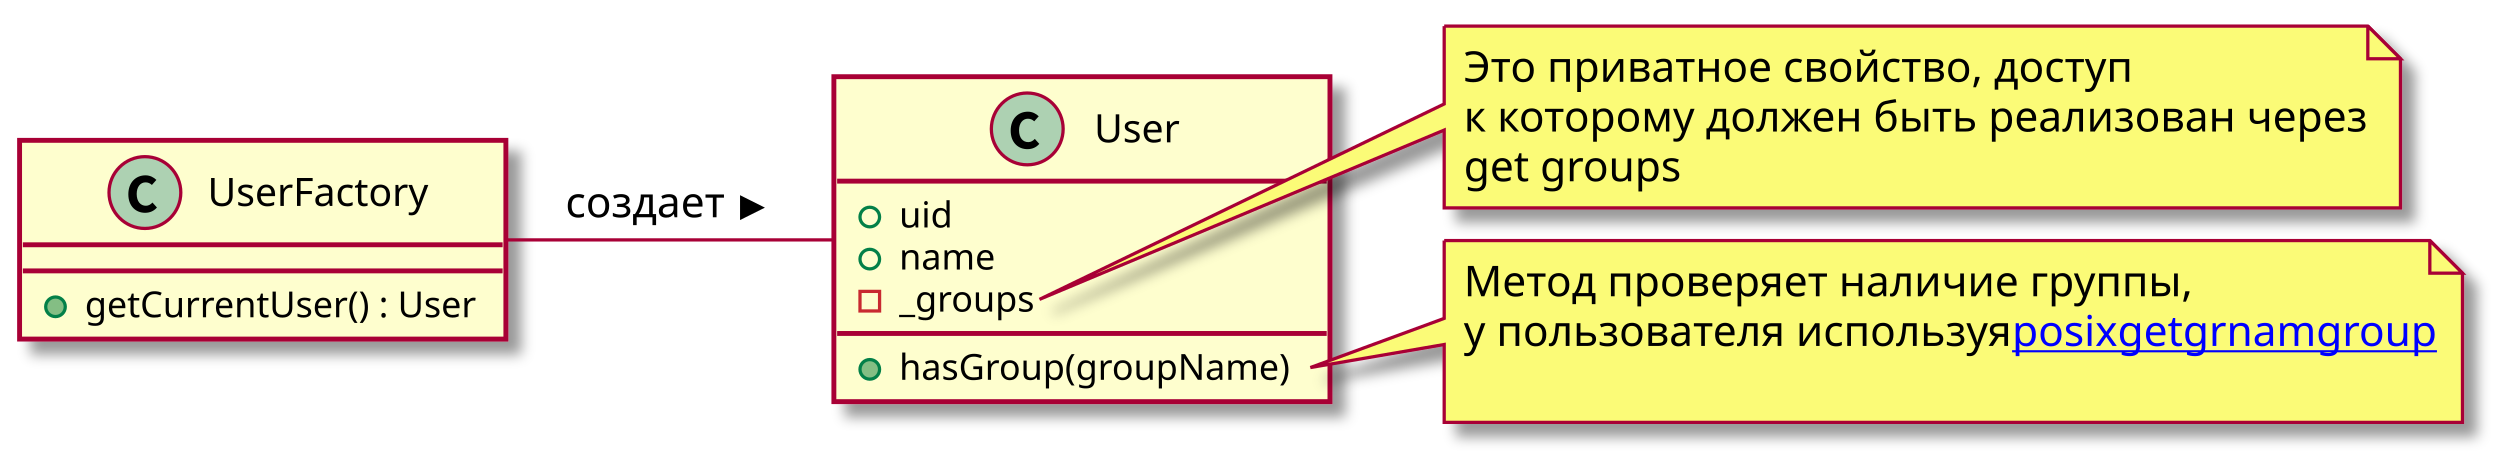
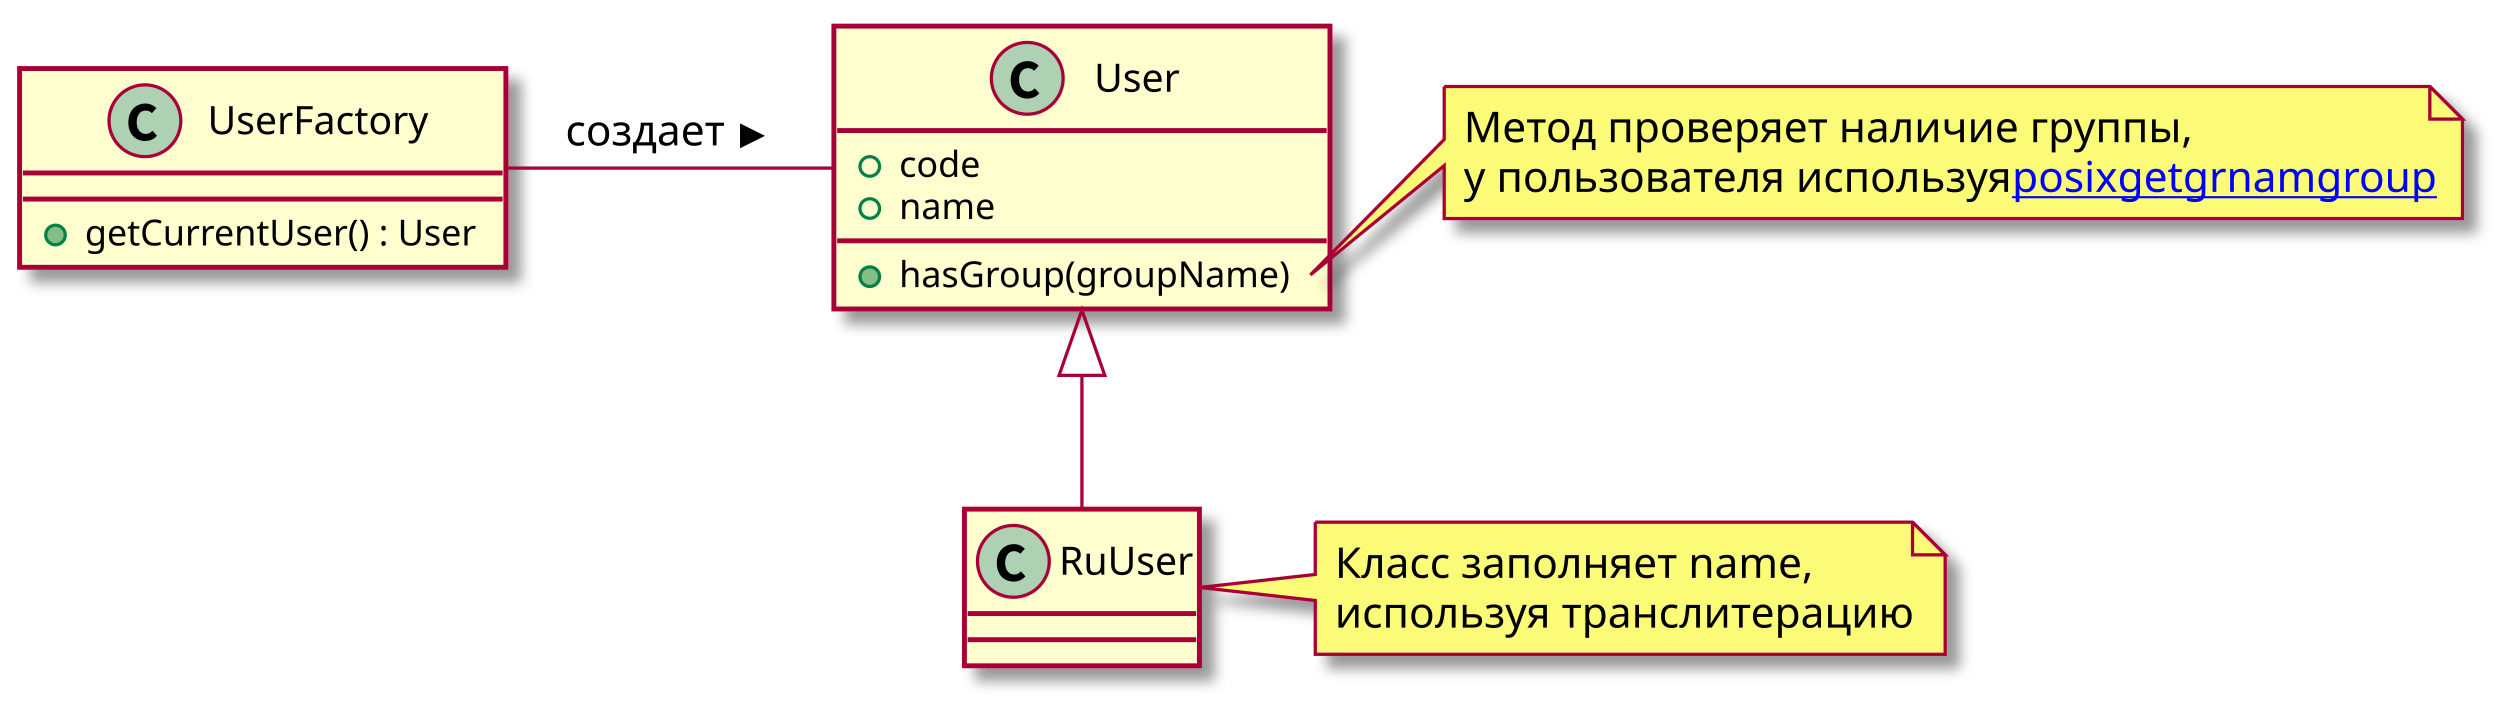
- <svg xmlns="http://www.w3.org/2000/svg" xmlns:xlink="http://www.w3.org/1999/xlink" contentScriptType="application/ecmascript" contentStyleType="text/css" height="141px" preserveAspectRatio="none" style="width:766px;height:141px;" version="1.1" viewBox="0 0 766 141" width="766px" zoomAndPan="magnify">
+ <svg xmlns="http://www.w3.org/2000/svg" xmlns:xlink="http://www.w3.org/1999/xlink" contentScriptType="application/ecmascript" contentStyleType="text/css" height="215px" preserveAspectRatio="none" style="width:766px;height:215px;" version="1.1" viewBox="0 0 766 215" width="766px" zoomAndPan="magnify">
  <defs>
-     <filter height="300%" id="fmg9kijl4m25k" width="300%" x="-1" y="-1">
+     <filter height="300%" id="f18rvcebq09go5" width="300%" x="-1" y="-1">
      <feGaussianBlur result="blurOut" stdDeviation="2.0" />
      <feColorMatrix in="blurOut" result="blurOut2" type="matrix" values="0 0 0 0 0 0 0 0 0 0 0 0 0 0 0 0 0 0 .4 0" />
      <feOffset dx="4.0" dy="4.0" in="blurOut2" result="blurOut3" />
      <feBlend in="SourceGraphic" in2="blurOut3" mode="normal" />
    </filter>
  </defs>
  <g>
-     <rect fill="#FEFECE" filter="url(#fmg9kijl4m25k)" height="99.562" id="User" style="stroke: #A80036; stroke-width: 1.5;" width="152" x="255.5" y="23.5" />
-     <ellipse cx="314.75" cy="39.5" fill="#ADD1B2" rx="11" ry="11" style="stroke: #A80036; stroke-width: 1.0;" />
-     <path d="M314.797,45.703 C316.297,45.703 317.531,45.141 318.438,44.078 L317.062,42.562 C316.516,43.156 315.859,43.547 315.062,43.547 C313.391,43.547 312.234,42.219 312.234,39.938 C312.234,37.719 313.391,36.375 314.953,36.375 C315.766,36.375 316.359,36.688 316.891,37.172 L318.266,35.625 C317.516,34.891 316.359,34.219 314.953,34.219 C312,34.219 309.672,36.359 309.672,40.031 C309.672,43.75 312.047,45.703 314.797,45.703 Z " />
-     <text fill="#000000" font-family="sans-serif" font-size="12" lengthAdjust="spacingAndGlyphs" textLength="25" x="335.25" y="43.602">User</text>
-     <line style="stroke: #A80036; stroke-width: 1.5;" x1="256.5" x2="406.5" y1="55.5" y2="55.5" />
-     <ellipse cx="266.5" cy="66.5" fill="none" rx="3" ry="3" style="stroke: #038048; stroke-width: 1.0;" />
-     <text fill="#000000" font-family="sans-serif" font-size="11" lengthAdjust="spacingAndGlyphs" textLength="17" x="275.5" y="69.705">uid</text>
-     <ellipse cx="266.5" cy="79.391" fill="none" rx="3" ry="3" style="stroke: #038048; stroke-width: 1.0;" />
-     <text fill="#000000" font-family="sans-serif" font-size="11" lengthAdjust="spacingAndGlyphs" textLength="32" x="275.5" y="82.596">name</text>
-     <rect fill="none" height="6" style="stroke: #C82930; stroke-width: 1.0;" width="6" x="263.5" y="89.281" />
-     <text fill="#000000" font-family="sans-serif" font-size="11" lengthAdjust="spacingAndGlyphs" textLength="43" x="275.5" y="95.486">_groups</text>
-     <line style="stroke: #A80036; stroke-width: 1.5;" x1="256.5" x2="406.5" y1="102.172" y2="102.172" />
-     <ellipse cx="266.5" cy="113.172" fill="#84BE84" rx="3" ry="3" style="stroke: #038048; stroke-width: 1.0;" />
-     <text fill="#000000" font-family="sans-serif" font-size="11" lengthAdjust="spacingAndGlyphs" textLength="126" x="275.5" y="116.377">hasGroup(groupName)</text>
-     <path d="M442.5,8 L442.5,31.852 L318.5,91.727 L442.5,39.852 L442.5,63.703 A0,0 0 0 0 442.5,63.703 L735.5,63.703 A0,0 0 0 0 735.5,63.703 L735.5,18 L725.5,8 L442.5,8 A0,0 0 0 0 442.5,8 " fill="#FBFB77" filter="url(#fmg9kijl4m25k)" style="stroke: #A80036; stroke-width: 1.0;" />
-     <path d="M725.5,8 L725.5,18 L735.5,18 L725.5,8 " fill="#FBFB77" style="stroke: #A80036; stroke-width: 1.0;" />
-     <text fill="#000000" font-family="sans-serif" font-size="13" lengthAdjust="spacingAndGlyphs" textLength="205" x="448.5" y="25.061">Это приватное свойство, доступ</text>
-     <text fill="#000000" font-family="sans-serif" font-size="13" lengthAdjust="spacingAndGlyphs" textLength="272" x="448.5" y="40.295">к которому должен быть реализован через</text>
-     <text fill="#000000" font-family="sans-serif" font-size="13" lengthAdjust="spacingAndGlyphs" textLength="64" x="448.5" y="55.529">get groups</text>
-     <path d="M442.5,73.703 L442.5,97.555 L401.5,112.617 L442.5,105.555 L442.5,129.406 A0,0 0 0 0 442.5,129.406 L754.5,129.406 A0,0 0 0 0 754.5,129.406 L754.5,83.703 L744.5,73.703 L442.5,73.703 A0,0 0 0 0 442.5,73.703 " fill="#FBFB77" filter="url(#fmg9kijl4m25k)" style="stroke: #A80036; stroke-width: 1.0;" />
-     <path d="M744.5,73.703 L744.5,83.703 L754.5,83.703 L744.5,73.703 " fill="#FBFB77" style="stroke: #A80036; stroke-width: 1.0;" />
-     <text fill="#000000" font-family="sans-serif" font-size="13" lengthAdjust="spacingAndGlyphs" textLength="213" x="448.5" y="90.764">Метод проверяет наличие группы,</text>
-     <text fill="#000000" font-family="sans-serif" font-size="13" lengthAdjust="spacingAndGlyphs" textLength="165" x="448.5" y="105.998">у пользователя используя</text>
+     <rect fill="#FEFECE" filter="url(#f18rvcebq09go5)" height="86.672" id="User" style="stroke: #A80036; stroke-width: 1.5;" width="152" x="255.5" y="8" />
+     <ellipse cx="314.75" cy="24" fill="#ADD1B2" rx="11" ry="11" style="stroke: #A80036; stroke-width: 1.0;" />
+     <path d="M314.797,30.203 C316.297,30.203 317.531,29.641 318.438,28.578 L317.062,27.062 C316.516,27.656 315.859,28.047 315.062,28.047 C313.391,28.047 312.234,26.719 312.234,24.438 C312.234,22.219 313.391,20.875 314.953,20.875 C315.766,20.875 316.359,21.188 316.891,21.672 L318.266,20.125 C317.516,19.391 316.359,18.719 314.953,18.719 C312,18.719 309.672,20.859 309.672,24.531 C309.672,28.25 312.047,30.203 314.797,30.203 Z " />
+     <text fill="#000000" font-family="sans-serif" font-size="12" lengthAdjust="spacingAndGlyphs" textLength="25" x="335.25" y="28.102">User</text>
+     <line style="stroke: #A80036; stroke-width: 1.5;" x1="256.5" x2="406.5" y1="40" y2="40" />
+     <ellipse cx="266.5" cy="51" fill="none" rx="3" ry="3" style="stroke: #038048; stroke-width: 1.0;" />
+     <text fill="#000000" font-family="sans-serif" font-size="11" lengthAdjust="spacingAndGlyphs" textLength="28" x="275.5" y="54.205">code</text>
+     <ellipse cx="266.5" cy="63.891" fill="none" rx="3" ry="3" style="stroke: #038048; stroke-width: 1.0;" />
+     <text fill="#000000" font-family="sans-serif" font-size="11" lengthAdjust="spacingAndGlyphs" textLength="32" x="275.5" y="67.096">name</text>
+     <line style="stroke: #A80036; stroke-width: 1.5;" x1="256.5" x2="406.5" y1="73.781" y2="73.781" />
+     <ellipse cx="266.5" cy="84.781" fill="#84BE84" rx="3" ry="3" style="stroke: #038048; stroke-width: 1.0;" />
+     <text fill="#000000" font-family="sans-serif" font-size="11" lengthAdjust="spacingAndGlyphs" textLength="126" x="275.5" y="87.986">hasGroup(groupName)</text>
+     <path d="M442.5,26.5 L442.5,42.734 L401.5,84.227 L442.5,50.734 L442.5,66.969 A0,0 0 0 0 442.5,66.969 L754.5,66.969 A0,0 0 0 0 754.5,66.969 L754.5,36.5 L744.5,26.5 L442.5,26.5 A0,0 0 0 0 442.5,26.5 " fill="#FBFB77" filter="url(#f18rvcebq09go5)" style="stroke: #A80036; stroke-width: 1.0;" />
+     <path d="M744.5,26.5 L744.5,36.5 L754.5,36.5 L744.5,26.5 " fill="#FBFB77" style="stroke: #A80036; stroke-width: 1.0;" />
+     <text fill="#000000" font-family="sans-serif" font-size="13" lengthAdjust="spacingAndGlyphs" textLength="213" x="448.5" y="43.56">Метод проверяет наличие группы,</text>
+     <text fill="#000000" font-family="sans-serif" font-size="13" lengthAdjust="spacingAndGlyphs" textLength="165" x="448.5" y="58.795">у пользователя используя</text>
    <a href="https://www.npmjs.com/package/posix#posixgetgrnamgroup" target="_top" title="https://www.npmjs.com/package/posix#posixgetgrnamgroup" xlink:actuate="onRequest" xlink:href="https://www.npmjs.com/package/posix#posixgetgrnamgroup" xlink:show="new" xlink:title="https://www.npmjs.com/package/posix#posixgetgrnamgroup" xlink:type="simple">
-       <text fill="#0000FF" font-family="sans-serif" font-size="13" lengthAdjust="spacingAndGlyphs" text-decoration="underline" textLength="123" x="616.5" y="105.998">posixgetgrnamgroup</text>
+       <text fill="#0000FF" font-family="sans-serif" font-size="13" lengthAdjust="spacingAndGlyphs" text-decoration="underline" textLength="123" x="616.5" y="58.795">posixgetgrnamgroup</text>
    </a>
-     <text fill="#000000" font-family="sans-serif" font-size="13" lengthAdjust="spacingAndGlyphs" textLength="0" x="451.5" y="121.232" />
-     <rect fill="#FEFECE" filter="url(#fmg9kijl4m25k)" height="60.891" id="UserFactory" style="stroke: #A80036; stroke-width: 1.5;" width="149" x="6" y="43" />
-     <ellipse cx="44.4" cy="59" fill="#ADD1B2" rx="11" ry="11" style="stroke: #A80036; stroke-width: 1.0;" />
-     <path d="M44.447,65.203 C45.947,65.203 47.181,64.641 48.087,63.578 L46.712,62.062 C46.166,62.656 45.509,63.047 44.712,63.047 C43.041,63.047 41.884,61.719 41.884,59.438 C41.884,57.219 43.041,55.875 44.603,55.875 C45.416,55.875 46.009,56.188 46.541,56.672 L47.916,55.125 C47.166,54.391 46.009,53.719 44.603,53.719 C41.65,53.719 39.322,55.859 39.322,59.531 C39.322,63.25 41.697,65.203 44.447,65.203 Z " />
-     <text fill="#000000" font-family="sans-serif" font-size="12" lengthAdjust="spacingAndGlyphs" textLength="65" x="63.6" y="63.102">UserFactory</text>
-     <line style="stroke: #A80036; stroke-width: 1.5;" x1="7" x2="154" y1="75" y2="75" />
-     <line style="stroke: #A80036; stroke-width: 1.5;" x1="7" x2="154" y1="83" y2="83" />
-     <ellipse cx="17" cy="94" fill="#84BE84" rx="3" ry="3" style="stroke: #038048; stroke-width: 1.0;" />
-     <text fill="#000000" font-family="sans-serif" font-size="11" lengthAdjust="spacingAndGlyphs" textLength="123" x="26" y="97.205">getCurrentUser() : User</text>
-     <path d="M155.129,73.5 C186.776,73.5 223.618,73.5 255.421,73.5 " fill="none" id="UserFactory-User" style="stroke: #A80036; stroke-width: 1.0;" />
-     <text fill="#000000" font-family="sans-serif" font-size="13" lengthAdjust="spacingAndGlyphs" textLength="51" x="173.25" y="66.561">создает</text>
-     <polygon fill="#000000" points="227.25,60.617,233.25,63.617,227.25,66.617,227.25,60.617" style="stroke: #000000; stroke-width: 1.0;" />
+     <rect fill="#FEFECE" filter="url(#f18rvcebq09go5)" height="60.891" id="UserFactory" style="stroke: #A80036; stroke-width: 1.5;" width="149" x="6" y="21" />
+     <ellipse cx="44.4" cy="37" fill="#ADD1B2" rx="11" ry="11" style="stroke: #A80036; stroke-width: 1.0;" />
+     <path d="M44.447,43.203 C45.947,43.203 47.181,42.641 48.087,41.578 L46.712,40.062 C46.166,40.656 45.509,41.047 44.712,41.047 C43.041,41.047 41.884,39.719 41.884,37.438 C41.884,35.219 43.041,33.875 44.603,33.875 C45.416,33.875 46.009,34.188 46.541,34.672 L47.916,33.125 C47.166,32.391 46.009,31.719 44.603,31.719 C41.65,31.719 39.322,33.859 39.322,37.531 C39.322,41.25 41.697,43.203 44.447,43.203 Z " />
+     <text fill="#000000" font-family="sans-serif" font-size="12" lengthAdjust="spacingAndGlyphs" textLength="65" x="63.6" y="41.102">UserFactory</text>
+     <line style="stroke: #A80036; stroke-width: 1.5;" x1="7" x2="154" y1="53" y2="53" />
+     <line style="stroke: #A80036; stroke-width: 1.5;" x1="7" x2="154" y1="61" y2="61" />
+     <ellipse cx="17" cy="72" fill="#84BE84" rx="3" ry="3" style="stroke: #038048; stroke-width: 1.0;" />
+     <text fill="#000000" font-family="sans-serif" font-size="11" lengthAdjust="spacingAndGlyphs" textLength="123" x="26" y="75.205">getCurrentUser() : User</text>
+     <rect fill="#FEFECE" filter="url(#f18rvcebq09go5)" height="48" id="RuUser" style="stroke: #A80036; stroke-width: 1.5;" width="72" x="295.5" y="156" />
+     <ellipse cx="310.5" cy="172" fill="#ADD1B2" rx="11" ry="11" style="stroke: #A80036; stroke-width: 1.0;" />
+     <path d="M310.547,178.203 C312.047,178.203 313.281,177.641 314.188,176.578 L312.812,175.062 C312.266,175.656 311.609,176.047 310.812,176.047 C309.141,176.047 307.984,174.719 307.984,172.438 C307.984,170.219 309.141,168.875 310.703,168.875 C311.516,168.875 312.109,169.188 312.641,169.672 L314.016,168.125 C313.266,167.391 312.109,166.719 310.703,166.719 C307.75,166.719 305.422,168.859 305.422,172.531 C305.422,176.25 307.797,178.203 310.547,178.203 Z " />
+     <text fill="#000000" font-family="sans-serif" font-size="12" lengthAdjust="spacingAndGlyphs" textLength="40" x="324.5" y="176.102">RuUser</text>
+     <line style="stroke: #A80036; stroke-width: 1.5;" x1="296.5" x2="366.5" y1="188" y2="188" />
+     <line style="stroke: #A80036; stroke-width: 1.5;" x1="296.5" x2="366.5" y1="196" y2="196" />
+     <path d="M403,160 L403,176 L367.594,180 L403,184 L403,200.469 A0,0 0 0 0 403,200.469 L596,200.469 A0,0 0 0 0 596,200.469 L596,170 L586,160 L403,160 A0,0 0 0 0 403,160 " fill="#FBFB77" filter="url(#f18rvcebq09go5)" style="stroke: #A80036; stroke-width: 1.0;" />
+     <path d="M586,160 L586,170 L596,170 L586,160 " fill="#FBFB77" style="stroke: #A80036; stroke-width: 1.0;" />
+     <text fill="#000000" font-family="sans-serif" font-size="13" lengthAdjust="spacingAndGlyphs" textLength="143" x="409" y="177.06">Класс заполняет name,</text>
+     <text fill="#000000" font-family="sans-serif" font-size="13" lengthAdjust="spacingAndGlyphs" textLength="172" x="409" y="192.295">используя транслитерацию</text>
+     <path d="M155.129,51.5 C186.776,51.5 223.618,51.5 255.421,51.5 " fill="none" id="UserFactory-User" style="stroke: #A80036; stroke-width: 1.0;" />
+     <text fill="#000000" font-family="sans-serif" font-size="13" lengthAdjust="spacingAndGlyphs" textLength="51" x="173.25" y="44.56">создает</text>
+     <polygon fill="#000000" points="227.25,38.617,233.25,41.617,227.25,44.617,227.25,38.617" style="stroke: #000000; stroke-width: 1.0;" />
+     <path d="M331.5,115.096 C331.5,129.544 331.5,144.037 331.5,155.651 " fill="none" id="User&lt;-RuUser" style="stroke: #A80036; stroke-width: 1.0;" />
+     <polygon fill="none" points="324.5,115.004,331.5,95.004,338.5,115.004,324.5,115.004" style="stroke: #A80036; stroke-width: 1.0;" />
  </g>
</svg>
